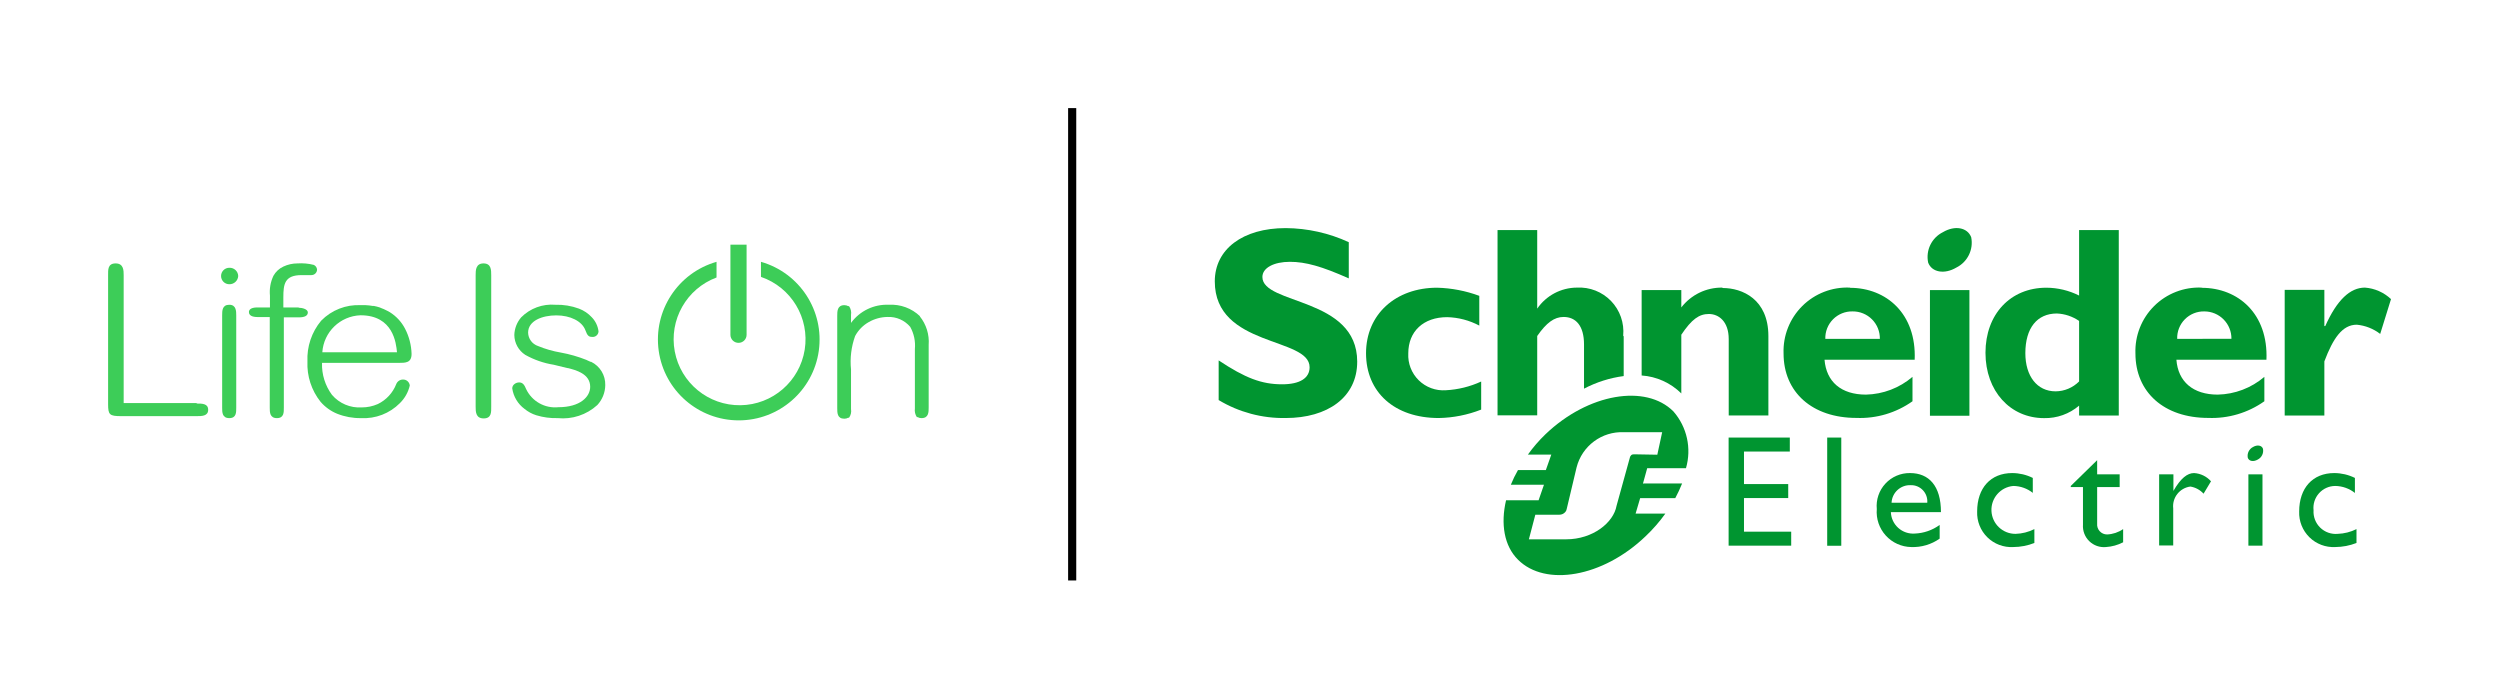
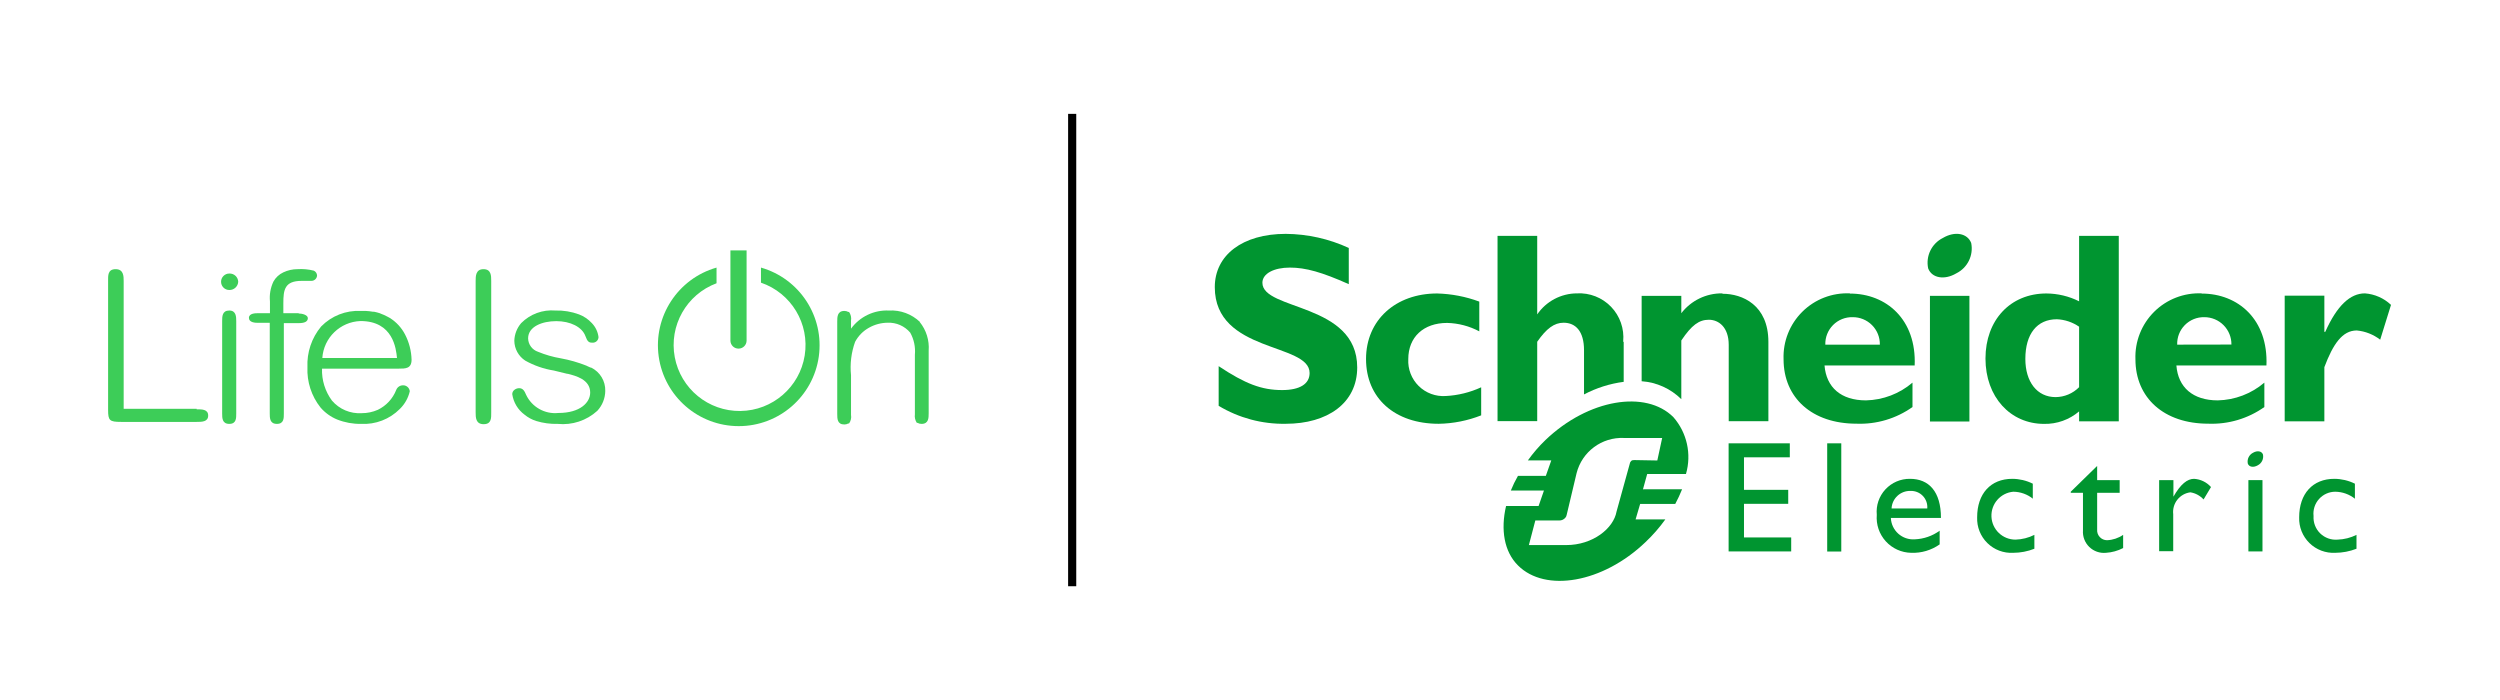
- <svg xmlns="http://www.w3.org/2000/svg" id="Calque_1" data-name="Calque 1" viewBox="0 0 252.08 69.42">
+ <svg xmlns="http://www.w3.org/2000/svg" id="Calque_1" data-name="Calque 1" viewBox="0 0 252.08 69.42" width="250" height="70" role="img">
  <path fill="#3DCD58" class="cls-1" d="M19.83,40.64H12.47V27.75c0-.47,0-1.19-.81-1.19s-.76.66-.76,1.19v13c0,1.07.14,1.21,1.31,1.21h7.62c.52,0,1.16,0,1.16-.64s-.64-.63-1.16-.63" />
  <path fill="#3DCD58" class="cls-1" d="M23.12,30.73c-.72,0-.72.6-.72,1.08V41.1c0,.47,0,1.06.72,1.06s.7-.59.7-1.06V31.81c0-.43,0-1.08-.7-1.08" />
  <path fill="#3DCD58" class="cls-1" d="M23.12,27a.83.83,0,1,0,0,1.66.88.88,0,0,0,.9-.83.86.86,0,0,0-.9-.83" />
  <path fill="#3DCD58" class="cls-1" d="M30.09,31H28.57V30c0-1.36.13-2.26,1.84-2.26l.45,0,.53,0a.57.57,0,0,0,.58-.55.56.56,0,0,0-.33-.48A5.23,5.23,0,0,0,30,26.56a3.32,3.32,0,0,0-1.43.32,2.21,2.21,0,0,0-1,.93,3.81,3.81,0,0,0-.35,2V31H26c-.22,0-.9,0-.9.47s.63.5.9.5h1.2V41.1c0,.47,0,1.06.72,1.06s.7-.59.7-1.06V32h1.52c.59,0,.9-.17.9-.5s-.59-.47-.9-.47m-1.32-2.47,0,0,0,0" />
  <path fill="#3DCD58" class="cls-1" d="M41.5,35.69a5.86,5.86,0,0,0-.66-2.55,4.31,4.31,0,0,0-1.53-1.66,2.39,2.39,0,0,0-.22-.12l-.16-.08a3.48,3.48,0,0,0-.48-.21L38.29,31a4.91,4.91,0,0,0-.58-.15l-.12,0a5.47,5.47,0,0,0-.72-.08H36.8l-.42,0a5.22,5.22,0,0,0-4,1.57A6,6,0,0,0,31,36.45a6.1,6.1,0,0,0,1.32,4.06A4.42,4.42,0,0,0,34,41.72a6.26,6.26,0,0,0,2.4.44,5.12,5.12,0,0,0,3.92-1.51,3.63,3.63,0,0,0,1-1.78.67.67,0,0,0-.7-.6.73.73,0,0,0-.67.47,3.74,3.74,0,0,1-1.85,2,4,4,0,0,1-1.63.34,3.64,3.64,0,0,1-3-1.27,5.13,5.13,0,0,1-1-3.22h7.72c.71,0,1.31,0,1.31-.91m-9-.16a4,4,0,0,1,3.85-3.73c3.3,0,3.59,2.8,3.68,3.73Z" />
  <path fill="#3DCD58" class="cls-1" d="M48.75,26.56c-.79,0-.79.72-.79,1.19V41c0,.5,0,1.19.81,1.19s.76-.66.76-1.19V27.75c0-.53,0-1.19-.78-1.19" />
  <path fill="#3DCD58" class="cls-1" d="M74.48,34.57a.81.81,0,0,0,.8-.8v-9.1H73.65v9.1a.81.81,0,0,0,.83.8" />
  <path fill="#3DCD58" class="cls-1" d="M59.54,36.48l-.31-.14-.1-.05a13.57,13.57,0,0,0-2.58-.74,10.74,10.74,0,0,1-2.3-.66,1.46,1.46,0,0,1-1-1.35c0-1.2,1.43-1.74,2.84-1.74s2.6.58,2.94,1.51c.2.57.37.66.67.66a.58.58,0,0,0,.65-.56A2.47,2.47,0,0,0,59.68,32a3.4,3.4,0,0,0-1.3-.88A6.35,6.35,0,0,0,56,30.73,4.34,4.34,0,0,0,52.55,32a2.86,2.86,0,0,0-.69,1.78,2.42,2.42,0,0,0,1.1,2,8.68,8.68,0,0,0,2.88,1l1.35.33h.06c.79.2,2.26.57,2.26,1.89,0,1-1,2.06-3.21,2.06a3.23,3.23,0,0,1-3.25-1.83l0,0c-.15-.35-.3-.67-.7-.67a.78.78,0,0,0-.47.16.55.55,0,0,0-.23.44,3.13,3.13,0,0,0,1.24,2.07,3.55,3.55,0,0,0,1.18.64,6.76,6.76,0,0,0,2.16.29,5.16,5.16,0,0,0,4-1.32,3,3,0,0,0,.8-2,2.54,2.54,0,0,0-1.43-2.36" />
  <path fill="#3DCD58" class="cls-1" d="M92.77,31.89a4.19,4.19,0,0,0-3.15-1.16,4.47,4.47,0,0,0-3.81,1.83v-.81a1.18,1.18,0,0,0-.2-.88.2.2,0,0,0-.08,0l0,0a.78.78,0,0,0-.39-.1c-.72,0-.72.62-.72,1.08v9.29c0,.5,0,1.08.72,1.08a.78.78,0,0,0,.39-.1l0,0s.06,0,.08,0a1.14,1.14,0,0,0,.2-.87v-4a7.67,7.67,0,0,1,.41-3.36,3.51,3.51,0,0,1,1.39-1.42,3.88,3.88,0,0,1,1.89-.51,2.82,2.82,0,0,1,2.28,1,3.86,3.86,0,0,1,.47,2.23v6a1.24,1.24,0,0,0,.2.87s.06,0,.08,0l0,0a.72.72,0,0,0,.39.1c.72,0,.72-.6.72-1.08v-6.3a4.1,4.1,0,0,0-.9-2.89" />
  <path fill="#3DCD58" class="cls-1" d="M76.73,26.36v1.56a6.65,6.65,0,1,1-4.48.06V26.4a8.15,8.15,0,1,0,4.48,0" />
  <path fill="#009530" class="cls-2" d="M136,28.07c-2.72-1.21-4.34-1.67-5.94-1.67s-2.77.6-2.77,1.53c0,2.82,9.56,2,9.56,8.54,0,3.6-3,5.68-7.21,5.68a12.68,12.68,0,0,1-6.76-1.81v-4c2.68,1.78,4.33,2.41,6.4,2.41,1.8,0,2.77-.63,2.77-1.72,0-3.07-9.56-2-9.56-8.66,0-3.23,2.8-5.37,7.15-5.37A15.43,15.43,0,0,1,136,24.42v3.65" />
  <path fill="#009530" class="cls-2" d="M149.35,41.3a12.25,12.25,0,0,1-4.28.85c-4.45,0-7.33-2.59-7.33-6.53s3-6.61,7.17-6.61a13.22,13.22,0,0,1,4.25.82v3a7.29,7.29,0,0,0-3.24-.85c-2.39,0-3.92,1.43-3.92,3.65a3.54,3.54,0,0,0,3.78,3.72,9.71,9.71,0,0,0,3.57-.88V41.3" />
  <path fill="#009530" class="cls-2" d="M186.53,29a6.41,6.41,0,0,0-6.69,6.64c0,3.91,2.89,6.5,7.35,6.5a9.13,9.13,0,0,0,5.65-1.68V38a7.48,7.48,0,0,1-4.69,1.79c-2.51,0-4-1.3-4.18-3.52h9.09c.19-4.63-2.85-7.25-6.53-7.25m-2.48,5.15a2.69,2.69,0,0,1,2.75-2.77,2.72,2.72,0,0,1,2.75,2.77Z" />
  <rect fill="#009530" class="cls-2" x="194.6" y="29.25" width="3.98" height="12.67" />
  <path fill="#009530" class="cls-2" d="M209.64,23.2v6.6a7.45,7.45,0,0,0-3.3-.79c-3.63,0-6.14,2.68-6.14,6.56s2.51,6.59,5.91,6.59a5.27,5.27,0,0,0,3.53-1.26v1h4V23.2h-4m0,15.26a3.37,3.37,0,0,1-2.37,1c-1.87,0-3.05-1.54-3.05-3.85,0-2.53,1.18-4,3.18-4a4.28,4.28,0,0,1,2.24.75Z" />
  <path fill="#009530" class="cls-2" d="M222,29a6.41,6.41,0,0,0-6.68,6.64c0,3.91,2.89,6.5,7.34,6.5a9.16,9.16,0,0,0,5.66-1.68V38a7.49,7.49,0,0,1-4.7,1.79c-2.49,0-4-1.3-4.17-3.52h9.08c.19-4.63-2.85-7.25-6.53-7.25m-2.47,5.15a2.68,2.68,0,0,1,2.74-2.77A2.73,2.73,0,0,1,225,34.16Z" />
  <path fill="#009530" class="cls-2" d="M234.46,32.88h0c1.18-2.64,2.51-3.88,4-3.88a4.29,4.29,0,0,1,2.63,1.16l-1.09,3.51a4.59,4.59,0,0,0-2.36-.93c-1.46,0-2.39,1.37-3.27,3.7V41.9h-4V29.23h4v3.65" />
  <path fill="#009530" class="cls-2" d="M198.76,23.92a2.8,2.8,0,0,1-1.5,3.06c-1.2.71-2.47.48-2.84-.5a2.79,2.79,0,0,1,1.49-3.07c1.2-.71,2.47-.48,2.85.51" />
  <path fill="#009530" class="cls-2" d="M163.67,33.85A4.44,4.44,0,0,0,159,29a4.88,4.88,0,0,0-4,2.12H155V23.2h-4V41.88h4v-8c.93-1.34,1.72-1.92,2.66-1.92,1.23,0,2.06.88,2.06,2.77v4.46a11.9,11.9,0,0,1,4-1.27v-4" />
  <path fill="#009530" class="cls-2" d="M173.66,29a5.13,5.13,0,0,0-4.13,2V29.25h-4v8.61a6.3,6.3,0,0,1,4,1.81V33.75c1.05-1.56,1.79-2.09,2.78-2.09s2,.75,2,2.53v7.7h4v-8c0-3.73-2.64-4.85-4.61-4.85" />
  <polygon fill="#009530" class="cls-2" points="180.47 45.53 175.85 45.53 175.85 48.81 180.31 48.81 180.31 50.22 175.85 50.22 175.85 53.61 180.61 53.61 180.61 55.02 174.3 55.02 174.3 44.12 180.47 44.12 180.47 45.53" />
  <rect fill="#009530" class="cls-2" x="184.24" y="44.12" width="1.42" height="10.91" />
  <path fill="#009530" class="cls-2" d="M190.71,51.64h5c0-2.66-1.22-3.94-3.12-3.94a3.32,3.32,0,0,0-3.35,3.63,3.54,3.54,0,0,0,3.47,3.83,4.67,4.67,0,0,0,2.87-.85V52.93a4.56,4.56,0,0,1-2.51.87,2.25,2.25,0,0,1-2.41-2.16m2-2.72a1.63,1.63,0,0,1,1.67,1.77h-3.6a1.86,1.86,0,0,1,1.93-1.77" />
  <path fill="#009530" class="cls-2" d="M205,49.72a3.22,3.22,0,0,0-2-.72,2.42,2.42,0,0,0,.23,4.83,4.51,4.51,0,0,0,1.9-.48v1.4a5.84,5.84,0,0,1-2.13.41,3.45,3.45,0,0,1-3.64-3.58c0-2.38,1.36-3.88,3.54-3.88a4.68,4.68,0,0,1,2.07.49v1.53" />
  <path fill="#009530" class="cls-2" d="M211.46,47.83h2.27v1.28h-2.27V52.8a1,1,0,0,0,1,1.09,3.08,3.08,0,0,0,1.62-.54v1.33a4.34,4.34,0,0,1-1.73.48,2.12,2.12,0,0,1-2.32-2.26V49.11H208.8V49l2.66-2.6v1.48" />
  <path fill="#009530" class="cls-2" d="M219.15,47.83V49.5h0c.73-1.28,1.41-1.8,2.08-1.8a2.48,2.48,0,0,1,1.71.83l-.75,1.25a2.29,2.29,0,0,0-1.33-.72,2,2,0,0,0-1.73,2.21V55h-1.42V47.83h1.42" />
  <path fill="#009530" class="cls-2" d="M237.47,49.72a3.26,3.26,0,0,0-2-.72,2.21,2.21,0,0,0-2.19,2.45,2.24,2.24,0,0,0,2.43,2.38,4.59,4.59,0,0,0,1.9-.48v1.4a6,6,0,0,1-2.14.41,3.46,3.46,0,0,1-3.64-3.58c0-2.38,1.37-3.88,3.54-3.88a4.72,4.72,0,0,1,2.08.49v1.53" />
  <rect fill="#009530" class="cls-2" x="226.71" y="47.83" width="1.42" height="7.19" />
  <path fill="#009530" class="cls-2" d="M228.18,45.25a1,1,0,0,1-.53,1.09c-.43.25-.88.17-1-.18a1,1,0,0,1,.53-1.09c.43-.25.88-.17,1,.18" />
  <path fill="#009530" class="cls-2" d="M165.66,48.77l.43-1.56H170a6.11,6.11,0,0,0-1.27-5.73c-2.77-2.77-8.58-1.83-12.9,2.31a14.68,14.68,0,0,0-1.77,2.05h2.36l-.55,1.56h-2.81a11.84,11.84,0,0,0-.72,1.48h3.34l-.54,1.56h-3.28c-.56,2.38-.2,4.61,1.21,6,2.74,2.74,8.53,1.78,12.85-2.36a15.9,15.9,0,0,0,2-2.29h-3l.46-1.56h3.54a15,15,0,0,0,.69-1.48h-3.87m-.87-2.94c-.25,0-.35,0-.45.16a.34.34,0,0,0-.08.18L163,51c-.3,1.69-2.38,3.38-5.08,3.38h-3.76l.65-2.48h2.42a.78.78,0,0,0,.6-.27.56.56,0,0,0,.14-.29l1-4.21a4.71,4.71,0,0,1,4.78-3.55h3.85l-.49,2.27Z" />
  <rect class="cls-3" x="107.7" y="10.9" width="0.82" height="47.63" />
</svg>
